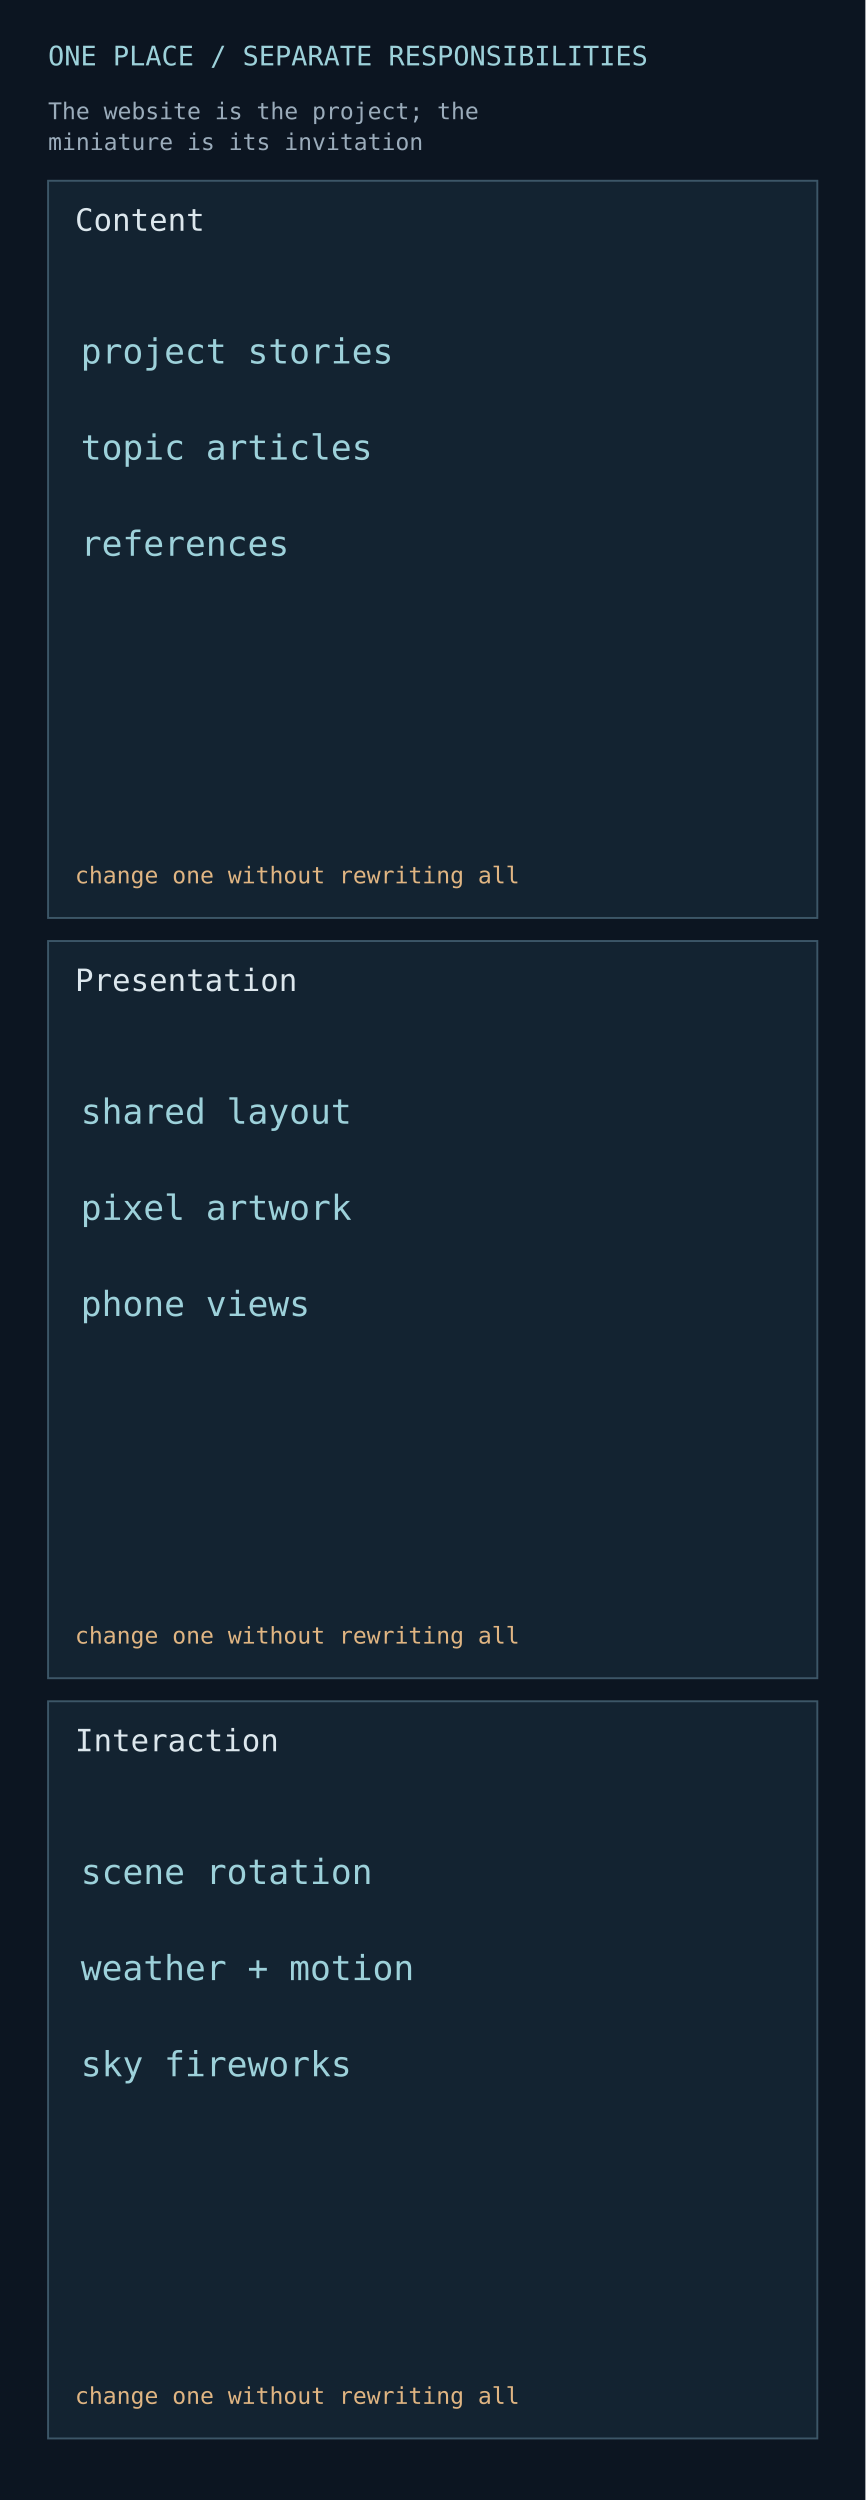
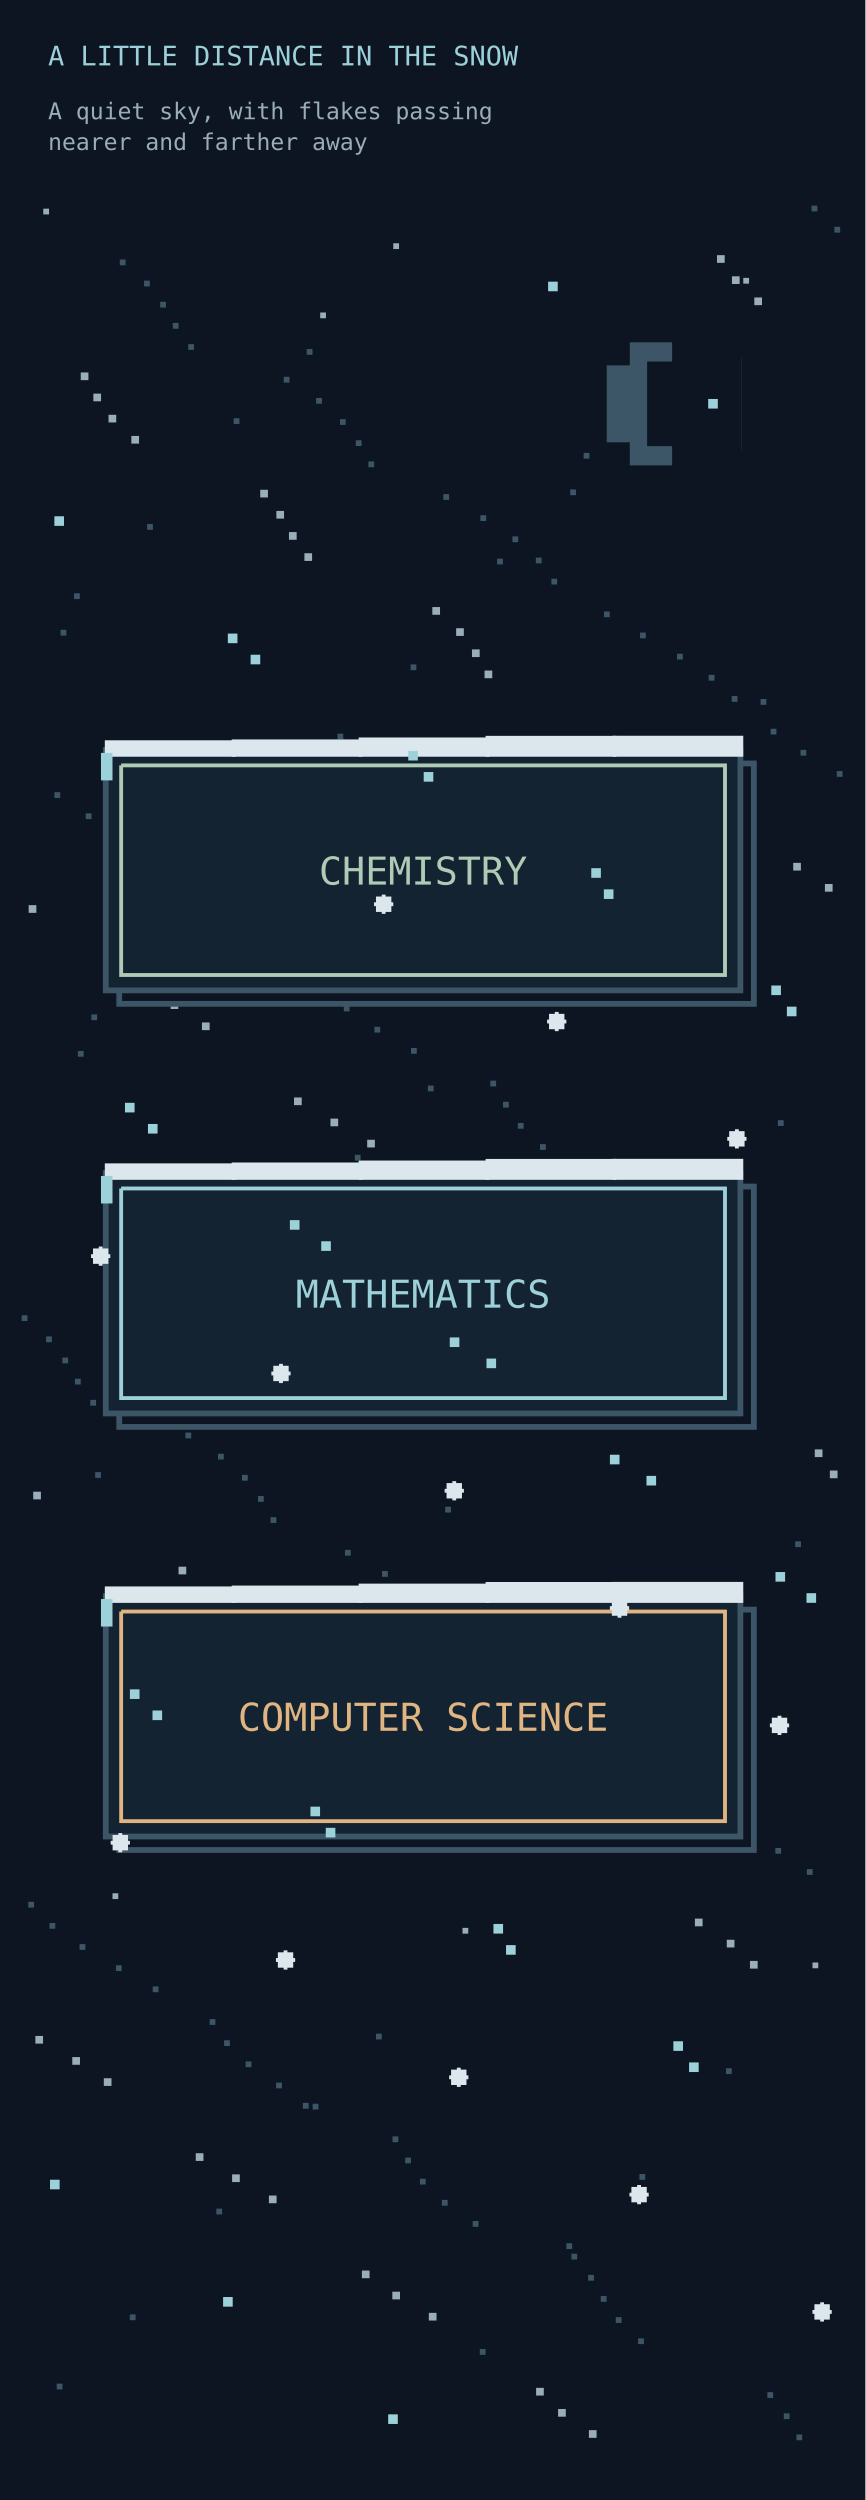
<svg xmlns="http://www.w3.org/2000/svg" width="450" height="1300" viewBox="0 0 450 1300">
  <rect width="100%" height="100%" fill="#0c1521" />
  <g font-family="ui-monospace, monospace">
-     <text x="25" y="34" font-size="14" fill="#9dd1da" text-anchor="start">ONE PLACE / SEPARATE RESPONSIBILITIES</text>
-     <text x="25" y="62" font-size="12" fill="#9bacbb" text-anchor="start">The website is the project; the</text>
-     <text x="25" y="78" font-size="12" fill="#9bacbb" text-anchor="start">miniature is its invitation</text>
-     <rect x="25" y="94.0" width="400" height="383.333" fill="#132331" stroke="#3c5667" stroke-width="1" />
-     <rect x="25" y="489.333" width="400" height="383.333" fill="#132331" stroke="#3c5667" stroke-width="1" />
-     <rect x="25" y="884.667" width="400" height="383.333" fill="#132331" stroke="#3c5667" stroke-width="1" />
-     <text x="39" y="120.0" font-size="16" fill="#dce7ed" text-anchor="start">Content</text>
-     <text x="42" y="189.0" font-size="18" fill="#9dd1da" text-anchor="start">project stories</text>
-     <text x="42" y="239.0" font-size="18" fill="#9dd1da" text-anchor="start">topic articles</text>
-     <text x="42" y="289.0" font-size="18" fill="#9dd1da" text-anchor="start">references</text>
-     <text x="39" y="459.333" font-size="12" fill="#e0b582" text-anchor="start">change one without rewriting all</text>
-     <text x="39" y="515.333" font-size="16" fill="#dce7ed" text-anchor="start">Presentation</text>
-     <text x="42" y="584.333" font-size="18" fill="#9dd1da" text-anchor="start">shared layout</text>
-     <text x="42" y="634.333" font-size="18" fill="#9dd1da" text-anchor="start">pixel artwork</text>
-     <text x="42" y="684.333" font-size="18" fill="#9dd1da" text-anchor="start">phone views</text>
-     <text x="39" y="854.667" font-size="12" fill="#e0b582" text-anchor="start">change one without rewriting all</text>
-     <text x="39" y="910.667" font-size="16" fill="#dce7ed" text-anchor="start">Interaction</text>
-     <text x="42" y="979.667" font-size="18" fill="#9dd1da" text-anchor="start">scene rotation</text>
-     <text x="42" y="1029.667" font-size="18" fill="#9dd1da" text-anchor="start">weather + motion</text>
-     <text x="42" y="1079.667" font-size="18" fill="#9dd1da" text-anchor="start">sky fireworks</text>
-     <text x="39" y="1250.0" font-size="12" fill="#e0b582" text-anchor="start">change one without rewriting all</text>
+     <text x="25" y="34" font-size="14" fill="#9dd1da" text-anchor="start">A LITTLE DISTANCE IN THE SNOW</text>
+     <text x="25" y="62" font-size="12" fill="#9bacbb" text-anchor="start">A quiet sky, with flakes passing</text>
+     <text x="25" y="78" font-size="12" fill="#9bacbb" text-anchor="start">nearer and farther away</text>
+     <rect x="23.0" y="109.0" width="2" height="2" fill="#9bacbb" stroke="#9bacbb" stroke-width="1" />
+     <rect x="160.0" y="182.0" width="2" height="2" fill="#3c5667" stroke="#3c5667" stroke-width="1" />
+     <rect x="297.0" y="255.0" width="2" height="2" fill="#3c5667" stroke="#3c5667" stroke-width="1" />
+     <rect x="32.0" y="328.0" width="2" height="2" fill="#3c5667" stroke="#3c5667" stroke-width="1" />
+     <rect x="169.0" y="401.0" width="2" height="2" fill="#9bacbb" stroke="#9bacbb" stroke-width="1" />
+     <rect x="306.0" y="474.0" width="2" height="2" fill="#3c5667" stroke="#3c5667" stroke-width="1" />
+     <rect x="41.0" y="547.0" width="2" height="2" fill="#3c5667" stroke="#3c5667" stroke-width="1" />
+     <rect x="178.0" y="620.0" width="2" height="2" fill="#3c5667" stroke="#3c5667" stroke-width="1" />
+     <rect x="315.0" y="693.0" width="2" height="2" fill="#9bacbb" stroke="#9bacbb" stroke-width="1" />
+     <rect x="50.0" y="766.0" width="2" height="2" fill="#3c5667" stroke="#3c5667" stroke-width="1" />
+     <rect x="187.0" y="839.0" width="2" height="2" fill="#3c5667" stroke="#3c5667" stroke-width="1" />
+     <rect x="324.0" y="912.0" width="2" height="2" fill="#3c5667" stroke="#3c5667" stroke-width="1" />
+     <rect x="59.0" y="985.0" width="2" height="2" fill="#9bacbb" stroke="#9bacbb" stroke-width="1" />
+     <rect x="196.0" y="1058.0" width="2" height="2" fill="#3c5667" stroke="#3c5667" stroke-width="1" />
+     <rect x="333.0" y="1131.0" width="2" height="2" fill="#3c5667" stroke="#3c5667" stroke-width="1" />
+     <rect x="68.0" y="1204.0" width="2" height="2" fill="#3c5667" stroke="#3c5667" stroke-width="1" />
+     <rect x="205.0" y="127.0" width="2" height="2" fill="#9bacbb" stroke="#9bacbb" stroke-width="1" />
+     <rect x="342.0" y="200.0" width="2" height="2" fill="#3c5667" stroke="#3c5667" stroke-width="1" />
+     <rect x="77.0" y="273.0" width="2" height="2" fill="#3c5667" stroke="#3c5667" stroke-width="1" />
+     <rect x="214.0" y="346.0" width="2" height="2" fill="#3c5667" stroke="#3c5667" stroke-width="1" />
+     <rect x="351.0" y="419.0" width="2" height="2" fill="#9bacbb" stroke="#9bacbb" stroke-width="1" />
+     <rect x="86.0" y="492.0" width="2" height="2" fill="#3c5667" stroke="#3c5667" stroke-width="1" />
+     <rect x="223.0" y="565.0" width="2" height="2" fill="#3c5667" stroke="#3c5667" stroke-width="1" />
+     <rect x="360.0" y="638.0" width="2" height="2" fill="#3c5667" stroke="#3c5667" stroke-width="1" />
+     <rect x="95.0" y="711.0" width="2" height="2" fill="#9bacbb" stroke="#9bacbb" stroke-width="1" />
+     <rect x="232.0" y="784.0" width="2" height="2" fill="#3c5667" stroke="#3c5667" stroke-width="1" />
+     <rect x="369.0" y="857.0" width="2" height="2" fill="#3c5667" stroke="#3c5667" stroke-width="1" />
+     <rect x="104.0" y="930.0" width="2" height="2" fill="#3c5667" stroke="#3c5667" stroke-width="1" />
+     <rect x="241.0" y="1003.0" width="2" height="2" fill="#9bacbb" stroke="#9bacbb" stroke-width="1" />
+     <rect x="378.0" y="1076.0" width="2" height="2" fill="#3c5667" stroke="#3c5667" stroke-width="1" />
+     <rect x="113.0" y="1149.0" width="2" height="2" fill="#3c5667" stroke="#3c5667" stroke-width="1" />
+     <rect x="250.0" y="1222.0" width="2" height="2" fill="#3c5667" stroke="#3c5667" stroke-width="1" />
+     <rect x="387.0" y="145.0" width="2" height="2" fill="#9bacbb" stroke="#9bacbb" stroke-width="1" />
+     <rect x="122.0" y="218.0" width="2" height="2" fill="#3c5667" stroke="#3c5667" stroke-width="1" />
+     <rect x="259.0" y="291.0" width="2" height="2" fill="#3c5667" stroke="#3c5667" stroke-width="1" />
+     <rect x="396.0" y="364.0" width="2" height="2" fill="#3c5667" stroke="#3c5667" stroke-width="1" />
+     <rect x="131.0" y="437.0" width="2" height="2" fill="#9bacbb" stroke="#9bacbb" stroke-width="1" />
+     <rect x="268.0" y="510.0" width="2" height="2" fill="#3c5667" stroke="#3c5667" stroke-width="1" />
+     <rect x="405.0" y="583.0" width="2" height="2" fill="#3c5667" stroke="#3c5667" stroke-width="1" />
+     <rect x="140.0" y="656.0" width="2" height="2" fill="#3c5667" stroke="#3c5667" stroke-width="1" />
+     <rect x="277.0" y="729.0" width="2" height="2" fill="#9bacbb" stroke="#9bacbb" stroke-width="1" />
+     <rect x="414.0" y="802.0" width="2" height="2" fill="#3c5667" stroke="#3c5667" stroke-width="1" />
+     <rect x="149.0" y="875.0" width="2" height="2" fill="#3c5667" stroke="#3c5667" stroke-width="1" />
+     <rect x="286.0" y="948.0" width="2" height="2" fill="#3c5667" stroke="#3c5667" stroke-width="1" />
+     <rect x="423.0" y="1021.0" width="2" height="2" fill="#9bacbb" stroke="#9bacbb" stroke-width="1" />
+     <rect x="158.0" y="1094.0" width="2" height="2" fill="#3c5667" stroke="#3c5667" stroke-width="1" />
+     <rect x="295.0" y="1167.0" width="2" height="2" fill="#3c5667" stroke="#3c5667" stroke-width="1" />
+     <rect x="30.0" y="1240.0" width="2" height="2" fill="#3c5667" stroke="#3c5667" stroke-width="1" />
+     <rect x="167.0" y="163.0" width="2" height="2" fill="#9bacbb" stroke="#9bacbb" stroke-width="1" />
+     <rect x="304.0" y="236.0" width="2" height="2" fill="#3c5667" stroke="#3c5667" stroke-width="1" />
+     <rect x="39.0" y="309.0" width="2" height="2" fill="#3c5667" stroke="#3c5667" stroke-width="1" />
+     <rect x="176.0" y="382.0" width="2" height="2" fill="#3c5667" stroke="#3c5667" stroke-width="1" />
+     <rect x="313.0" y="455.0" width="2" height="2" fill="#9bacbb" stroke="#9bacbb" stroke-width="1" />
+     <rect x="48.0" y="528.0" width="2" height="2" fill="#3c5667" stroke="#3c5667" stroke-width="1" />
+     <rect x="185.0" y="601.0" width="2" height="2" fill="#3c5667" stroke="#3c5667" stroke-width="1" />
+     <polygon points="327.50,178.00 367.50,178.00 367.50,186.00 385.50,186.00 385.50,234.00 367.50,234.00 367.50,242.00 327.50,242.00 327.50,230.00 315.50,230.00 315.50,190.00 327.50,190.00" fill="#3c5667" />
+     <polygon points="349.50,176.00 385.50,176.00 385.50,244.00 349.50,244.00 349.50,232.00 336.50,232.00 336.50,188.00 349.50,188.00" fill="#0c1521" />
+     <rect x="434.38" y="118.44" width="2" height="2" fill="#3c5667" stroke="#3c5667" stroke-width="1" />
+     <rect x="98.373" y="179.44" width="2" height="2" fill="#3c5667" stroke="#3c5667" stroke-width="1" />
+     <rect x="192.056" y="240.44" width="2" height="2" fill="#3c5667" stroke="#3c5667" stroke-width="1" />
+     <rect x="287.228" y="301.44" width="2" height="2" fill="#3c5667" stroke="#3c5667" stroke-width="1" />
+     <rect x="380.986" y="362.44" width="2" height="2" fill="#3c5667" stroke="#3c5667" stroke-width="1" />
+     <rect x="45.091" y="423.44" width="2" height="2" fill="#3c5667" stroke="#3c5667" stroke-width="1" />
+     <rect x="131.025" y="484.44" width="2" height="2" fill="#3c5667" stroke="#3c5667" stroke-width="1" />
+     <rect x="214.229" y="545.44" width="2" height="2" fill="#3c5667" stroke="#3c5667" stroke-width="1" />
+     <rect x="297.429" y="606.44" width="2" height="2" fill="#3c5667" stroke="#3c5667" stroke-width="1" />
+     <rect x="383.353" y="667.44" width="2" height="2" fill="#3c5667" stroke="#3c5667" stroke-width="1" />
+     <rect x="47.448" y="728.44" width="2" height="2" fill="#3c5667" stroke="#3c5667" stroke-width="1" />
+     <rect x="141.198" y="789.44" width="2" height="2" fill="#3c5667" stroke="#3c5667" stroke-width="1" />
+     <rect x="236.37" y="850.44" width="2" height="2" fill="#3c5667" stroke="#3c5667" stroke-width="1" />
+     <rect x="330.061" y="911.44" width="2" height="2" fill="#3c5667" stroke="#3c5667" stroke-width="1" />
+     <rect x="420.064" y="972.44" width="2" height="2" fill="#3c5667" stroke="#3c5667" stroke-width="1" />
+     <rect x="79.908" y="1033.44" width="2" height="2" fill="#3c5667" stroke="#3c5667" stroke-width="1" />
+     <rect x="163.077" y="1094.44" width="2" height="2" fill="#3c5667" stroke="#3c5667" stroke-width="1" />
+     <rect x="246.314" y="1155.44" width="2" height="2" fill="#3c5667" stroke="#3c5667" stroke-width="1" />
+     <rect x="332.329" y="1216.44" width="2" height="2" fill="#3c5667" stroke="#3c5667" stroke-width="1" />
+     <rect x="422.525" y="107.44" width="2" height="2" fill="#3c5667" stroke="#3c5667" stroke-width="1" />
+     <rect x="90.341" y="168.44" width="2" height="2" fill="#3c5667" stroke="#3c5667" stroke-width="1" />
+     <rect x="185.512" y="229.44" width="2" height="2" fill="#3c5667" stroke="#3c5667" stroke-width="1" />
+     <rect x="279.134" y="290.44" width="2" height="2" fill="#3c5667" stroke="#3c5667" stroke-width="1" />
+     <rect x="369.035" y="351.44" width="2" height="2" fill="#3c5667" stroke="#3c5667" stroke-width="1" />
+     <rect x="28.79" y="412.44" width="2" height="2" fill="#3c5667" stroke="#3c5667" stroke-width="1" />
+     <rect x="111.926" y="473.44" width="2" height="2" fill="#3c5667" stroke="#3c5667" stroke-width="1" />
+     <rect x="195.201" y="534.44" width="2" height="2" fill="#3c5667" stroke="#3c5667" stroke-width="1" />
+     <rect x="281.306" y="595.44" width="2" height="2" fill="#3c5667" stroke="#3c5667" stroke-width="1" />
+     <rect x="371.605" y="656.44" width="2" height="2" fill="#3c5667" stroke="#3c5667" stroke-width="1" />
+     <rect x="39.485" y="717.44" width="2" height="2" fill="#3c5667" stroke="#3c5667" stroke-width="1" />
+     <rect x="134.652" y="778.44" width="2" height="2" fill="#3c5667" stroke="#3c5667" stroke-width="1" />
+     <rect x="228.205" y="839.44" width="2" height="2" fill="#3c5667" stroke="#3c5667" stroke-width="1" />
+     <rect x="318.003" y="900.44" width="2" height="2" fill="#3c5667" stroke="#3c5667" stroke-width="1" />
+     <rect x="403.671" y="961.44" width="2" height="2" fill="#3c5667" stroke="#3c5667" stroke-width="1" />
+     <rect x="60.775" y="1022.44" width="2" height="2" fill="#3c5667" stroke="#3c5667" stroke-width="1" />
+     <rect x="144.089" y="1083.44" width="2" height="2" fill="#3c5667" stroke="#3c5667" stroke-width="1" />
+     <rect x="230.287" y="1144.44" width="2" height="2" fill="#3c5667" stroke="#3c5667" stroke-width="1" />
+     <rect x="320.687" y="1205.44" width="2" height="2" fill="#3c5667" stroke="#3c5667" stroke-width="1" />
+     <rect x="414.63" y="1266.44" width="2" height="2" fill="#3c5667" stroke="#3c5667" stroke-width="1" />
+     <rect x="83.791" y="157.44" width="2" height="2" fill="#3c5667" stroke="#3c5667" stroke-width="1" />
+     <rect x="177.274" y="218.44" width="2" height="2" fill="#3c5667" stroke="#3c5667" stroke-width="1" />
+     <rect x="266.969" y="279.44" width="2" height="2" fill="#3c5667" stroke="#3c5667" stroke-width="1" />
+     <rect x="352.549" y="340.44" width="2" height="2" fill="#3c5667" stroke="#3c5667" stroke-width="1" />
+     <rect x="435.624" y="401.44" width="2" height="2" fill="#3c5667" stroke="#3c5667" stroke-width="1" />
+     <rect x="92.979" y="462.44" width="2" height="2" fill="#3c5667" stroke="#3c5667" stroke-width="1" />
+     <rect x="179.27" y="523.44" width="2" height="2" fill="#3c5667" stroke="#3c5667" stroke-width="1" />
+     <rect x="269.77" y="584.44" width="2" height="2" fill="#3c5667" stroke="#3c5667" stroke-width="1" />
+     <rect x="363.775" y="645.44" width="2" height="2" fill="#3c5667" stroke="#3c5667" stroke-width="1" />
+     <rect x="32.93" y="706.44" width="2" height="2" fill="#3c5667" stroke="#3c5667" stroke-width="1" />
+     <rect x="126.34" y="767.44" width="2" height="2" fill="#3c5667" stroke="#3c5667" stroke-width="1" />
+     <rect x="215.932" y="828.44" width="2" height="2" fill="#3c5667" stroke="#3c5667" stroke-width="1" />
+     <rect x="301.427" y="889.44" width="2" height="2" fill="#3c5667" stroke="#3c5667" stroke-width="1" />
+     <rect x="384.473" y="950.44" width="2" height="2" fill="#3c5667" stroke="#3c5667" stroke-width="1" />
+     <rect x="41.871" y="1011.44" width="2" height="2" fill="#3c5667" stroke="#3c5667" stroke-width="1" />
+     <rect x="128.255" y="1072.44" width="2" height="2" fill="#3c5667" stroke="#3c5667" stroke-width="1" />
+     <rect x="218.856" y="1133.44" width="2" height="2" fill="#3c5667" stroke="#3c5667" stroke-width="1" />
+     <rect x="312.921" y="1194.44" width="2" height="2" fill="#3c5667" stroke="#3c5667" stroke-width="1" />
+     <rect x="408.067" y="1255.44" width="2" height="2" fill="#3c5667" stroke="#3c5667" stroke-width="1" />
+     <rect x="75.404" y="146.44" width="2" height="2" fill="#3c5667" stroke="#3c5667" stroke-width="1" />
+     <rect x="164.893" y="207.44" width="2" height="2" fill="#3c5667" stroke="#3c5667" stroke-width="1" />
+     <rect x="250.303" y="268.44" width="2" height="2" fill="#3c5667" stroke="#3c5667" stroke-width="1" />
+     <rect x="333.322" y="329.44" width="2" height="2" fill="#3c5667" stroke="#3c5667" stroke-width="1" />
+     <rect x="416.765" y="390.44" width="2" height="2" fill="#3c5667" stroke="#3c5667" stroke-width="1" />
+     <rect x="77.243" y="451.44" width="2" height="2" fill="#3c5667" stroke="#3c5667" stroke-width="1" />
+     <rect x="167.944" y="512.44" width="2" height="2" fill="#3c5667" stroke="#3c5667" stroke-width="1" />
+     <rect x="262.068" y="573.44" width="2" height="2" fill="#3c5667" stroke="#3c5667" stroke-width="1" />
+     <rect x="357.204" y="634.44" width="2" height="2" fill="#3c5667" stroke="#3c5667" stroke-width="1" />
+     <rect x="24.466" y="695.44" width="2" height="2" fill="#3c5667" stroke="#3c5667" stroke-width="1" />
+     <rect x="113.851" y="756.44" width="2" height="2" fill="#3c5667" stroke="#3c5667" stroke-width="1" />
+     <rect x="199.177" y="817.44" width="2" height="2" fill="#3c5667" stroke="#3c5667" stroke-width="1" />
+     <rect x="282.172" y="878.44" width="2" height="2" fill="#3c5667" stroke="#3c5667" stroke-width="1" />
+     <rect x="365.66" y="939.44" width="2" height="2" fill="#3c5667" stroke="#3c5667" stroke-width="1" />
+     <rect x="26.234" y="1000.44" width="2" height="2" fill="#3c5667" stroke="#3c5667" stroke-width="1" />
+     <rect x="117.034" y="1061.44" width="2" height="2" fill="#3c5667" stroke="#3c5667" stroke-width="1" />
+     <rect x="211.215" y="1122.44" width="2" height="2" fill="#3c5667" stroke="#3c5667" stroke-width="1" />
+     <rect x="306.339" y="1183.44" width="2" height="2" fill="#3c5667" stroke="#3c5667" stroke-width="1" />
+     <rect x="399.526" y="1244.44" width="2" height="2" fill="#3c5667" stroke="#3c5667" stroke-width="1" />
+     <rect x="62.807" y="135.44" width="2" height="2" fill="#3c5667" stroke="#3c5667" stroke-width="1" />
+     <rect x="148.05" y="196.44" width="2" height="2" fill="#3c5667" stroke="#3c5667" stroke-width="1" />
+     <rect x="231.022" y="257.44" width="2" height="2" fill="#3c5667" stroke="#3c5667" stroke-width="1" />
+     <rect x="314.557" y="318.44" width="2" height="2" fill="#3c5667" stroke="#3c5667" stroke-width="1" />
+     <rect x="401.227" y="379.44" width="2" height="2" fill="#3c5667" stroke="#3c5667" stroke-width="1" />
+     <rect x="66.127" y="440.44" width="2" height="2" fill="#3c5667" stroke="#3c5667" stroke-width="1" />
+     <rect x="160.363" y="501.44" width="2" height="2" fill="#3c5667" stroke="#3c5667" stroke-width="1" />
+     <rect x="255.473" y="562.44" width="2" height="2" fill="#3c5667" stroke="#3c5667" stroke-width="1" />
+     <rect x="348.583" y="623.44" width="2" height="2" fill="#3c5667" stroke="#3c5667" stroke-width="1" />
+     <rect x="11.76" y="684.44" width="2" height="2" fill="#3c5667" stroke="#3c5667" stroke-width="1" />
+     <rect x="96.922" y="745.44" width="2" height="2" fill="#3c5667" stroke="#3c5667" stroke-width="1" />
+     <rect x="179.872" y="806.44" width="2" height="2" fill="#3c5667" stroke="#3c5667" stroke-width="1" />
+     <rect x="263.457" y="867.44" width="2" height="2" fill="#3c5667" stroke="#3c5667" stroke-width="1" />
+     <rect x="350.223" y="928.44" width="2" height="2" fill="#3c5667" stroke="#3c5667" stroke-width="1" />
+     <rect x="15.221" y="989.44" width="2" height="2" fill="#3c5667" stroke="#3c5667" stroke-width="1" />
+     <rect x="109.511" y="1050.44" width="2" height="2" fill="#3c5667" stroke="#3c5667" stroke-width="1" />
+     <rect x="204.605" y="1111.44" width="2" height="2" fill="#3c5667" stroke="#3c5667" stroke-width="1" />
+     <rect x="297.638" y="1172.44" width="2" height="2" fill="#3c5667" stroke="#3c5667" stroke-width="1" />
+     <rect x="68.797" y="227.18" width="3" height="3" fill="#9bacbb" stroke="#9bacbb" stroke-width="1" />
+     <rect x="158.79" y="288.18" width="3" height="3" fill="#9bacbb" stroke="#9bacbb" stroke-width="1" />
+     <rect x="252.473" y="349.18" width="3" height="3" fill="#9bacbb" stroke="#9bacbb" stroke-width="1" />
+     <rect x="347.645" y="410.18" width="3" height="3" fill="#9bacbb" stroke="#9bacbb" stroke-width="1" />
+     <rect x="15.402" y="471.18" width="3" height="3" fill="#9bacbb" stroke="#9bacbb" stroke-width="1" />
+     <rect x="105.508" y="532.18" width="3" height="3" fill="#9bacbb" stroke="#9bacbb" stroke-width="1" />
+     <rect x="191.442" y="593.18" width="3" height="3" fill="#9bacbb" stroke="#9bacbb" stroke-width="1" />
+     <rect x="274.646" y="654.18" width="3" height="3" fill="#9bacbb" stroke="#9bacbb" stroke-width="1" />
+     <rect x="357.846" y="715.18" width="3" height="3" fill="#9bacbb" stroke="#9bacbb" stroke-width="1" />
+     <rect x="17.77" y="776.18" width="3" height="3" fill="#9bacbb" stroke="#9bacbb" stroke-width="1" />
+     <rect x="107.865" y="837.18" width="3" height="3" fill="#9bacbb" stroke="#9bacbb" stroke-width="1" />
+     <rect x="201.615" y="898.18" width="3" height="3" fill="#9bacbb" stroke="#9bacbb" stroke-width="1" />
+     <rect x="296.787" y="959.18" width="3" height="3" fill="#9bacbb" stroke="#9bacbb" stroke-width="1" />
+     <rect x="390.478" y="1020.18" width="3" height="3" fill="#9bacbb" stroke="#9bacbb" stroke-width="1" />
+     <rect x="54.481" y="1081.18" width="3" height="3" fill="#9bacbb" stroke="#9bacbb" stroke-width="1" />
+     <rect x="140.325" y="1142.18" width="3" height="3" fill="#9bacbb" stroke="#9bacbb" stroke-width="1" />
+     <rect x="223.494" y="1203.18" width="3" height="3" fill="#9bacbb" stroke="#9bacbb" stroke-width="1" />
+     <rect x="306.731" y="1264.18" width="3" height="3" fill="#9bacbb" stroke="#9bacbb" stroke-width="1" />
+     <rect x="392.745" y="155.18" width="3" height="3" fill="#9bacbb" stroke="#9bacbb" stroke-width="1" />
+     <rect x="56.942" y="216.18" width="3" height="3" fill="#9bacbb" stroke="#9bacbb" stroke-width="1" />
+     <rect x="150.758" y="277.18" width="3" height="3" fill="#9bacbb" stroke="#9bacbb" stroke-width="1" />
+     <rect x="245.929" y="338.18" width="3" height="3" fill="#9bacbb" stroke="#9bacbb" stroke-width="1" />
+     <rect x="339.551" y="399.18" width="3" height="3" fill="#9bacbb" stroke="#9bacbb" stroke-width="1" />
+     <rect x="429.452" y="460.18" width="3" height="3" fill="#9bacbb" stroke="#9bacbb" stroke-width="1" />
+     <rect x="89.207" y="521.18" width="3" height="3" fill="#9bacbb" stroke="#9bacbb" stroke-width="1" />
+     <rect x="172.343" y="582.18" width="3" height="3" fill="#9bacbb" stroke="#9bacbb" stroke-width="1" />
+     <rect x="255.617" y="643.18" width="3" height="3" fill="#9bacbb" stroke="#9bacbb" stroke-width="1" />
+     <rect x="341.723" y="704.18" width="3" height="3" fill="#9bacbb" stroke="#9bacbb" stroke-width="1" />
+     <rect x="432.022" y="765.18" width="3" height="3" fill="#9bacbb" stroke="#9bacbb" stroke-width="1" />
+     <rect x="99.902" y="826.18" width="3" height="3" fill="#9bacbb" stroke="#9bacbb" stroke-width="1" />
+     <rect x="195.069" y="887.18" width="3" height="3" fill="#9bacbb" stroke="#9bacbb" stroke-width="1" />
+     <rect x="288.622" y="948.18" width="3" height="3" fill="#9bacbb" stroke="#9bacbb" stroke-width="1" />
+     <rect x="378.42" y="1009.18" width="3" height="3" fill="#9bacbb" stroke="#9bacbb" stroke-width="1" />
+     <rect x="38.087" y="1070.18" width="3" height="3" fill="#9bacbb" stroke="#9bacbb" stroke-width="1" />
+     <rect x="121.192" y="1131.18" width="3" height="3" fill="#9bacbb" stroke="#9bacbb" stroke-width="1" />
+     <rect x="204.506" y="1192.18" width="3" height="3" fill="#9bacbb" stroke="#9bacbb" stroke-width="1" />
+     <rect x="290.704" y="1253.18" width="3" height="3" fill="#9bacbb" stroke="#9bacbb" stroke-width="1" />
+     <rect x="381.103" y="144.18" width="3" height="3" fill="#9bacbb" stroke="#9bacbb" stroke-width="1" />
+     <rect x="49.047" y="205.18" width="3" height="3" fill="#9bacbb" stroke="#9bacbb" stroke-width="1" />
+     <rect x="144.208" y="266.18" width="3" height="3" fill="#9bacbb" stroke="#9bacbb" stroke-width="1" />
+     <rect x="237.691" y="327.18" width="3" height="3" fill="#9bacbb" stroke="#9bacbb" stroke-width="1" />
+     <rect x="327.386" y="388.18" width="3" height="3" fill="#9bacbb" stroke="#9bacbb" stroke-width="1" />
+     <rect x="412.966" y="449.18" width="3" height="3" fill="#9bacbb" stroke="#9bacbb" stroke-width="1" />
+     <rect x="70.041" y="510.18" width="3" height="3" fill="#9bacbb" stroke="#9bacbb" stroke-width="1" />
+     <rect x="153.396" y="571.18" width="3" height="3" fill="#9bacbb" stroke="#9bacbb" stroke-width="1" />
+     <rect x="239.687" y="632.18" width="3" height="3" fill="#9bacbb" stroke="#9bacbb" stroke-width="1" />
+     <rect x="330.187" y="693.18" width="3" height="3" fill="#9bacbb" stroke="#9bacbb" stroke-width="1" />
+     <rect x="424.192" y="754.18" width="3" height="3" fill="#9bacbb" stroke="#9bacbb" stroke-width="1" />
+     <rect x="93.347" y="815.18" width="3" height="3" fill="#9bacbb" stroke="#9bacbb" stroke-width="1" />
+     <rect x="186.757" y="876.18" width="3" height="3" fill="#9bacbb" stroke="#9bacbb" stroke-width="1" />
+     <rect x="276.349" y="937.18" width="3" height="3" fill="#9bacbb" stroke="#9bacbb" stroke-width="1" />
+     <rect x="361.844" y="998.18" width="3" height="3" fill="#9bacbb" stroke="#9bacbb" stroke-width="1" />
+     <rect x="18.89" y="1059.18" width="3" height="3" fill="#9bacbb" stroke="#9bacbb" stroke-width="1" />
+     <rect x="102.288" y="1120.18" width="3" height="3" fill="#9bacbb" stroke="#9bacbb" stroke-width="1" />
+     <rect x="188.672" y="1181.18" width="3" height="3" fill="#9bacbb" stroke="#9bacbb" stroke-width="1" />
+     <rect x="279.273" y="1242.18" width="3" height="3" fill="#9bacbb" stroke="#9bacbb" stroke-width="1" />
+     <rect x="373.338" y="133.18" width="3" height="3" fill="#9bacbb" stroke="#9bacbb" stroke-width="1" />
+     <rect x="42.484" y="194.18" width="3" height="3" fill="#9bacbb" stroke="#9bacbb" stroke-width="1" />
+     <rect x="135.821" y="255.18" width="3" height="3" fill="#9bacbb" stroke="#9bacbb" stroke-width="1" />
+     <rect x="225.31" y="316.18" width="3" height="3" fill="#9bacbb" stroke="#9bacbb" stroke-width="1" />
+     <rect x="62" y="397" width="330" height="125" fill="#0c1521" stroke="#3c5667" stroke-width="3" />
+     <rect x="55" y="390" width="330" height="125" fill="#132331" stroke="#3c5667" stroke-width="3" />
+     <polyline points="63.00,398.00 377.00,398.00 377.00,507.00 63.00,507.00 63.00,398.00" fill="none" stroke="#afcbb6" stroke-width="2" />
+     <text x="220.0" y="460.0" font-size="20" fill="#afcbb6" text-anchor="middle">CHEMISTRY</text>
+     <rect x="55.0" y="385.45" width="67.0" height="7.55" fill="#dce7ed" stroke="#dce7ed" stroke-width="1" />
+     <rect x="121.0" y="385.002" width="67.0" height="7.998" fill="#dce7ed" stroke="#dce7ed" stroke-width="1" />
+     <rect x="187.0" y="383.987" width="67.0" height="9.013" fill="#dce7ed" stroke="#dce7ed" stroke-width="1" />
+     <rect x="253.0" y="383.145" width="67.0" height="9.855" fill="#dce7ed" stroke="#dce7ed" stroke-width="1" />
+     <rect x="319.0" y="383.093" width="67.0" height="9.907" fill="#dce7ed" stroke="#dce7ed" stroke-width="1" />
+     <rect x="53" y="392" width="5" height="13.3" fill="#9dd1da" stroke="#9dd1da" stroke-width="1" />
+     <rect x="62" y="617" width="330" height="125" fill="#0c1521" stroke="#3c5667" stroke-width="3" />
+     <rect x="55" y="610" width="330" height="125" fill="#132331" stroke="#3c5667" stroke-width="3" />
+     <polyline points="63.00,618.00 377.00,618.00 377.00,727.00 63.00,727.00 63.00,618.00" fill="none" stroke="#9dd1da" stroke-width="2" />
+     <text x="220.0" y="680.0" font-size="20" fill="#9dd1da" text-anchor="middle">MATHEMATICS</text>
+     <rect x="55.0" y="605.45" width="67.0" height="7.55" fill="#dce7ed" stroke="#dce7ed" stroke-width="1" />
+     <rect x="121.0" y="605.002" width="67.0" height="7.998" fill="#dce7ed" stroke="#dce7ed" stroke-width="1" />
+     <rect x="187.0" y="603.987" width="67.0" height="9.013" fill="#dce7ed" stroke="#dce7ed" stroke-width="1" />
+     <rect x="253.0" y="603.145" width="67.0" height="9.855" fill="#dce7ed" stroke="#dce7ed" stroke-width="1" />
+     <rect x="319.0" y="603.093" width="67.0" height="9.907" fill="#dce7ed" stroke="#dce7ed" stroke-width="1" />
+     <rect x="53" y="612" width="5" height="13.3" fill="#9dd1da" stroke="#9dd1da" stroke-width="1" />
+     <rect x="62" y="837" width="330" height="125" fill="#0c1521" stroke="#3c5667" stroke-width="3" />
+     <rect x="55" y="830" width="330" height="125" fill="#132331" stroke="#3c5667" stroke-width="3" />
+     <polyline points="63.00,838.00 377.00,838.00 377.00,947.00 63.00,947.00 63.00,838.00" fill="none" stroke="#e0b582" stroke-width="2" />
+     <text x="220.0" y="900.0" font-size="20" fill="#e0b582" text-anchor="middle">COMPUTER SCIENCE</text>
+     <rect x="55.0" y="825.45" width="67.0" height="7.55" fill="#dce7ed" stroke="#dce7ed" stroke-width="1" />
+     <rect x="121.0" y="825.002" width="67.0" height="7.998" fill="#dce7ed" stroke="#dce7ed" stroke-width="1" />
+     <rect x="187.0" y="823.987" width="67.0" height="9.013" fill="#dce7ed" stroke="#dce7ed" stroke-width="1" />
+     <rect x="253.0" y="823.145" width="67.0" height="9.855" fill="#dce7ed" stroke="#dce7ed" stroke-width="1" />
+     <rect x="319.0" y="823.093" width="67.0" height="9.907" fill="#dce7ed" stroke="#dce7ed" stroke-width="1" />
+     <rect x="53" y="832" width="5" height="13.3" fill="#9dd1da" stroke="#9dd1da" stroke-width="1" />
+     <rect x="130.827" y="340.96" width="4" height="4" fill="#9dd1da" stroke="#9dd1da" stroke-width="1" />
+     <rect x="220.819" y="401.96" width="4" height="4" fill="#9dd1da" stroke="#9dd1da" stroke-width="1" />
+     <rect x="314.503" y="462.96" width="4" height="4" fill="#9dd1da" stroke="#9dd1da" stroke-width="1" />
+     <rect x="409.675" y="523.96" width="4" height="4" fill="#9dd1da" stroke="#9dd1da" stroke-width="1" />
+     <rect x="77.432" y="584.96" width="4" height="4" fill="#9dd1da" stroke="#9dd1da" stroke-width="1" />
+     <rect x="167.538" y="645.96" width="4" height="4" fill="#9dd1da" stroke="#9dd1da" stroke-width="1" />
+     <rect x="253.471" y="706.96" width="4" height="4" fill="#9dd1da" stroke="#9dd1da" stroke-width="1" />
+     <rect x="336.675" y="767.96" width="4" height="4" fill="#9dd1da" stroke="#9dd1da" stroke-width="1" />
+     <rect x="419.875" y="828.96" width="4" height="4" fill="#9dd1da" stroke="#9dd1da" stroke-width="1" />
+     <rect x="79.8" y="889.96" width="4" height="4" fill="#9dd1da" stroke="#9dd1da" stroke-width="1" />
+     <rect x="169.894" y="950.96" width="4" height="4" fill="#9dd1da" stroke="#9dd1da" stroke-width="1" />
+     <rect x="263.645" y="1011.96" width="4" height="4" fill="#9dd1da" stroke="#9dd1da" stroke-width="1" />
+     <rect x="358.817" y="1072.96" width="4" height="4" fill="#9dd1da" stroke="#9dd1da" stroke-width="1" />
+     <rect x="26.507" y="1133.96" width="4" height="4" fill="#9dd1da" stroke="#9dd1da" stroke-width="1" />
+     <rect x="116.511" y="1194.96" width="4" height="4" fill="#9dd1da" stroke="#9dd1da" stroke-width="1" />
+     <rect x="202.355" y="1255.96" width="4" height="4" fill="#9dd1da" stroke="#9dd1da" stroke-width="1" />
+     <rect x="285.524" y="146.96" width="4" height="4" fill="#9dd1da" stroke="#9dd1da" stroke-width="1" />
+     <rect x="368.76" y="207.96" width="4" height="4" fill="#9dd1da" stroke="#9dd1da" stroke-width="1" />
+     <rect x="28.775" y="268.96" width="4" height="4" fill="#9dd1da" stroke="#9dd1da" stroke-width="1" />
+     <rect x="118.972" y="329.96" width="4" height="4" fill="#9dd1da" stroke="#9dd1da" stroke-width="1" />
+     <rect x="212.788" y="390.96" width="4" height="4" fill="#9dd1da" stroke="#9dd1da" stroke-width="1" />
+     <rect x="307.958" y="451.96" width="4" height="4" fill="#9dd1da" stroke="#9dd1da" stroke-width="1" />
+     <rect x="401.581" y="512.96" width="4" height="4" fill="#9dd1da" stroke="#9dd1da" stroke-width="1" />
+     <rect x="65.481" y="573.96" width="4" height="4" fill="#9dd1da" stroke="#9dd1da" stroke-width="1" />
+     <rect x="151.237" y="634.96" width="4" height="4" fill="#9dd1da" stroke="#9dd1da" stroke-width="1" />
+     <rect x="234.373" y="695.96" width="4" height="4" fill="#9dd1da" stroke="#9dd1da" stroke-width="1" />
+     <rect x="317.647" y="756.96" width="4" height="4" fill="#9dd1da" stroke="#9dd1da" stroke-width="1" />
+     <rect x="403.753" y="817.96" width="4" height="4" fill="#9dd1da" stroke="#9dd1da" stroke-width="1" />
+     <rect x="68.051" y="878.96" width="4" height="4" fill="#9dd1da" stroke="#9dd1da" stroke-width="1" />
+     <rect x="161.932" y="939.96" width="4" height="4" fill="#9dd1da" stroke="#9dd1da" stroke-width="1" />
+     <rect x="257.098" y="1000.96" width="4" height="4" fill="#9dd1da" stroke="#9dd1da" stroke-width="1" />
+     <rect x="350.652" y="1061.96" width="4" height="4" fill="#9dd1da" stroke="#9dd1da" stroke-width="1" />
+     <rect x="196.003" y="466.7" width="7" height="7" fill="#dce7ed" stroke="#dce7ed" stroke-width="1" />
+     <polyline points="194.50,470.20 204.50,470.20" fill="none" stroke="#dce7ed" stroke-width="2" />
+     <polyline points="199.50,465.20 199.50,475.20" fill="none" stroke="#dce7ed" stroke-width="2" />
+     <rect x="285.996" y="527.7" width="7" height="7" fill="#dce7ed" stroke="#dce7ed" stroke-width="1" />
+     <polyline points="284.50,531.20 294.50,531.20" fill="none" stroke="#dce7ed" stroke-width="2" />
+     <polyline points="289.50,526.20 289.50,536.20" fill="none" stroke="#dce7ed" stroke-width="2" />
+     <rect x="379.679" y="588.7" width="7" height="7" fill="#dce7ed" stroke="#dce7ed" stroke-width="1" />
+     <polyline points="378.18,592.20 388.18,592.20" fill="none" stroke="#dce7ed" stroke-width="2" />
+     <polyline points="383.18,587.20 383.18,597.20" fill="none" stroke="#dce7ed" stroke-width="2" />
+     <rect x="48.851" y="649.7" width="7" height="7" fill="#dce7ed" stroke="#dce7ed" stroke-width="1" />
+     <polyline points="47.35,653.20 57.35,653.20" fill="none" stroke="#dce7ed" stroke-width="2" />
+     <polyline points="52.35,648.20 52.35,658.20" fill="none" stroke="#dce7ed" stroke-width="2" />
+     <rect x="142.609" y="710.7" width="7" height="7" fill="#dce7ed" stroke="#dce7ed" stroke-width="1" />
+     <polyline points="141.11,714.20 151.11,714.20" fill="none" stroke="#dce7ed" stroke-width="2" />
+     <polyline points="146.11,709.20 146.11,719.20" fill="none" stroke="#dce7ed" stroke-width="2" />
+     <rect x="232.714" y="771.7" width="7" height="7" fill="#dce7ed" stroke="#dce7ed" stroke-width="1" />
+     <polyline points="231.21,775.20 241.21,775.20" fill="none" stroke="#dce7ed" stroke-width="2" />
+     <polyline points="236.21,770.20 236.21,780.20" fill="none" stroke="#dce7ed" stroke-width="2" />
+     <rect x="318.648" y="832.7" width="7" height="7" fill="#dce7ed" stroke="#dce7ed" stroke-width="1" />
+     <polyline points="317.15,836.20 327.15,836.20" fill="none" stroke="#dce7ed" stroke-width="2" />
+     <polyline points="322.15,831.20 322.15,841.20" fill="none" stroke="#dce7ed" stroke-width="2" />
+     <rect x="401.852" y="893.7" width="7" height="7" fill="#dce7ed" stroke="#dce7ed" stroke-width="1" />
+     <polyline points="400.35,897.20 410.35,897.20" fill="none" stroke="#dce7ed" stroke-width="2" />
+     <polyline points="405.35,892.20 405.35,902.20" fill="none" stroke="#dce7ed" stroke-width="2" />
+     <rect x="59.052" y="954.7" width="7" height="7" fill="#dce7ed" stroke="#dce7ed" stroke-width="1" />
+     <polyline points="57.55,958.20 67.55,958.20" fill="none" stroke="#dce7ed" stroke-width="2" />
+     <polyline points="62.55,953.20 62.55,963.20" fill="none" stroke="#dce7ed" stroke-width="2" />
+     <rect x="144.976" y="1015.7" width="7" height="7" fill="#dce7ed" stroke="#dce7ed" stroke-width="1" />
+     <polyline points="143.48,1019.20 153.48,1019.20" fill="none" stroke="#dce7ed" stroke-width="2" />
+     <polyline points="148.48,1014.20 148.48,1024.20" fill="none" stroke="#dce7ed" stroke-width="2" />
+     <rect x="235.071" y="1076.7" width="7" height="7" fill="#dce7ed" stroke="#dce7ed" stroke-width="1" />
+     <polyline points="233.57,1080.20 243.57,1080.20" fill="none" stroke="#dce7ed" stroke-width="2" />
+     <polyline points="238.57,1075.20 238.57,1085.20" fill="none" stroke="#dce7ed" stroke-width="2" />
+     <rect x="328.822" y="1137.7" width="7" height="7" fill="#dce7ed" stroke="#dce7ed" stroke-width="1" />
+     <polyline points="327.32,1141.20 337.32,1141.20" fill="none" stroke="#dce7ed" stroke-width="2" />
+     <polyline points="332.32,1136.20 332.32,1146.20" fill="none" stroke="#dce7ed" stroke-width="2" />
+     <rect x="423.994" y="1198.7" width="7" height="7" fill="#dce7ed" stroke="#dce7ed" stroke-width="1" />
+     <polyline points="422.49,1202.20 432.49,1202.20" fill="none" stroke="#dce7ed" stroke-width="2" />
+     <polyline points="427.49,1197.20 427.49,1207.20" fill="none" stroke="#dce7ed" stroke-width="2" />
  </g>
</svg>
